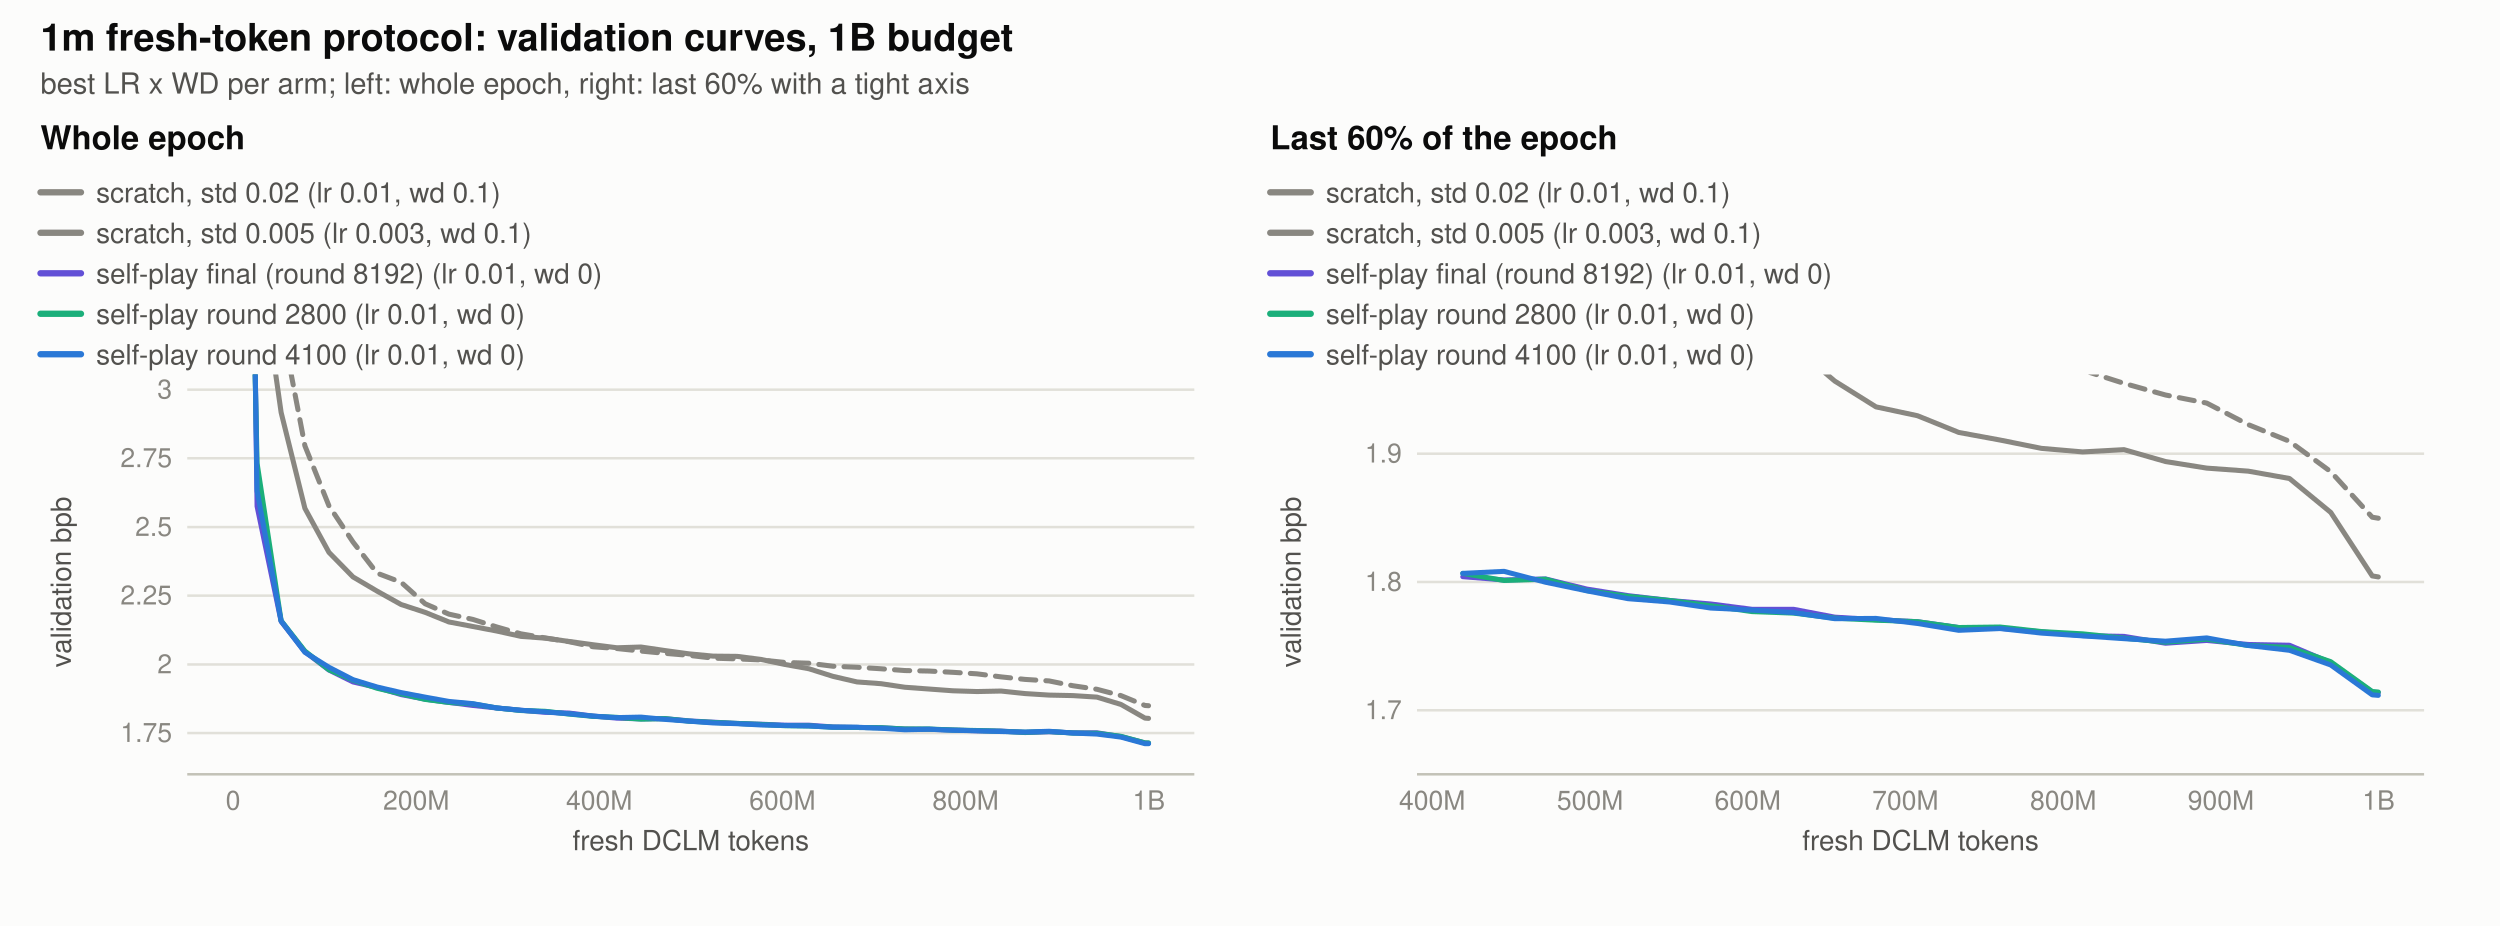
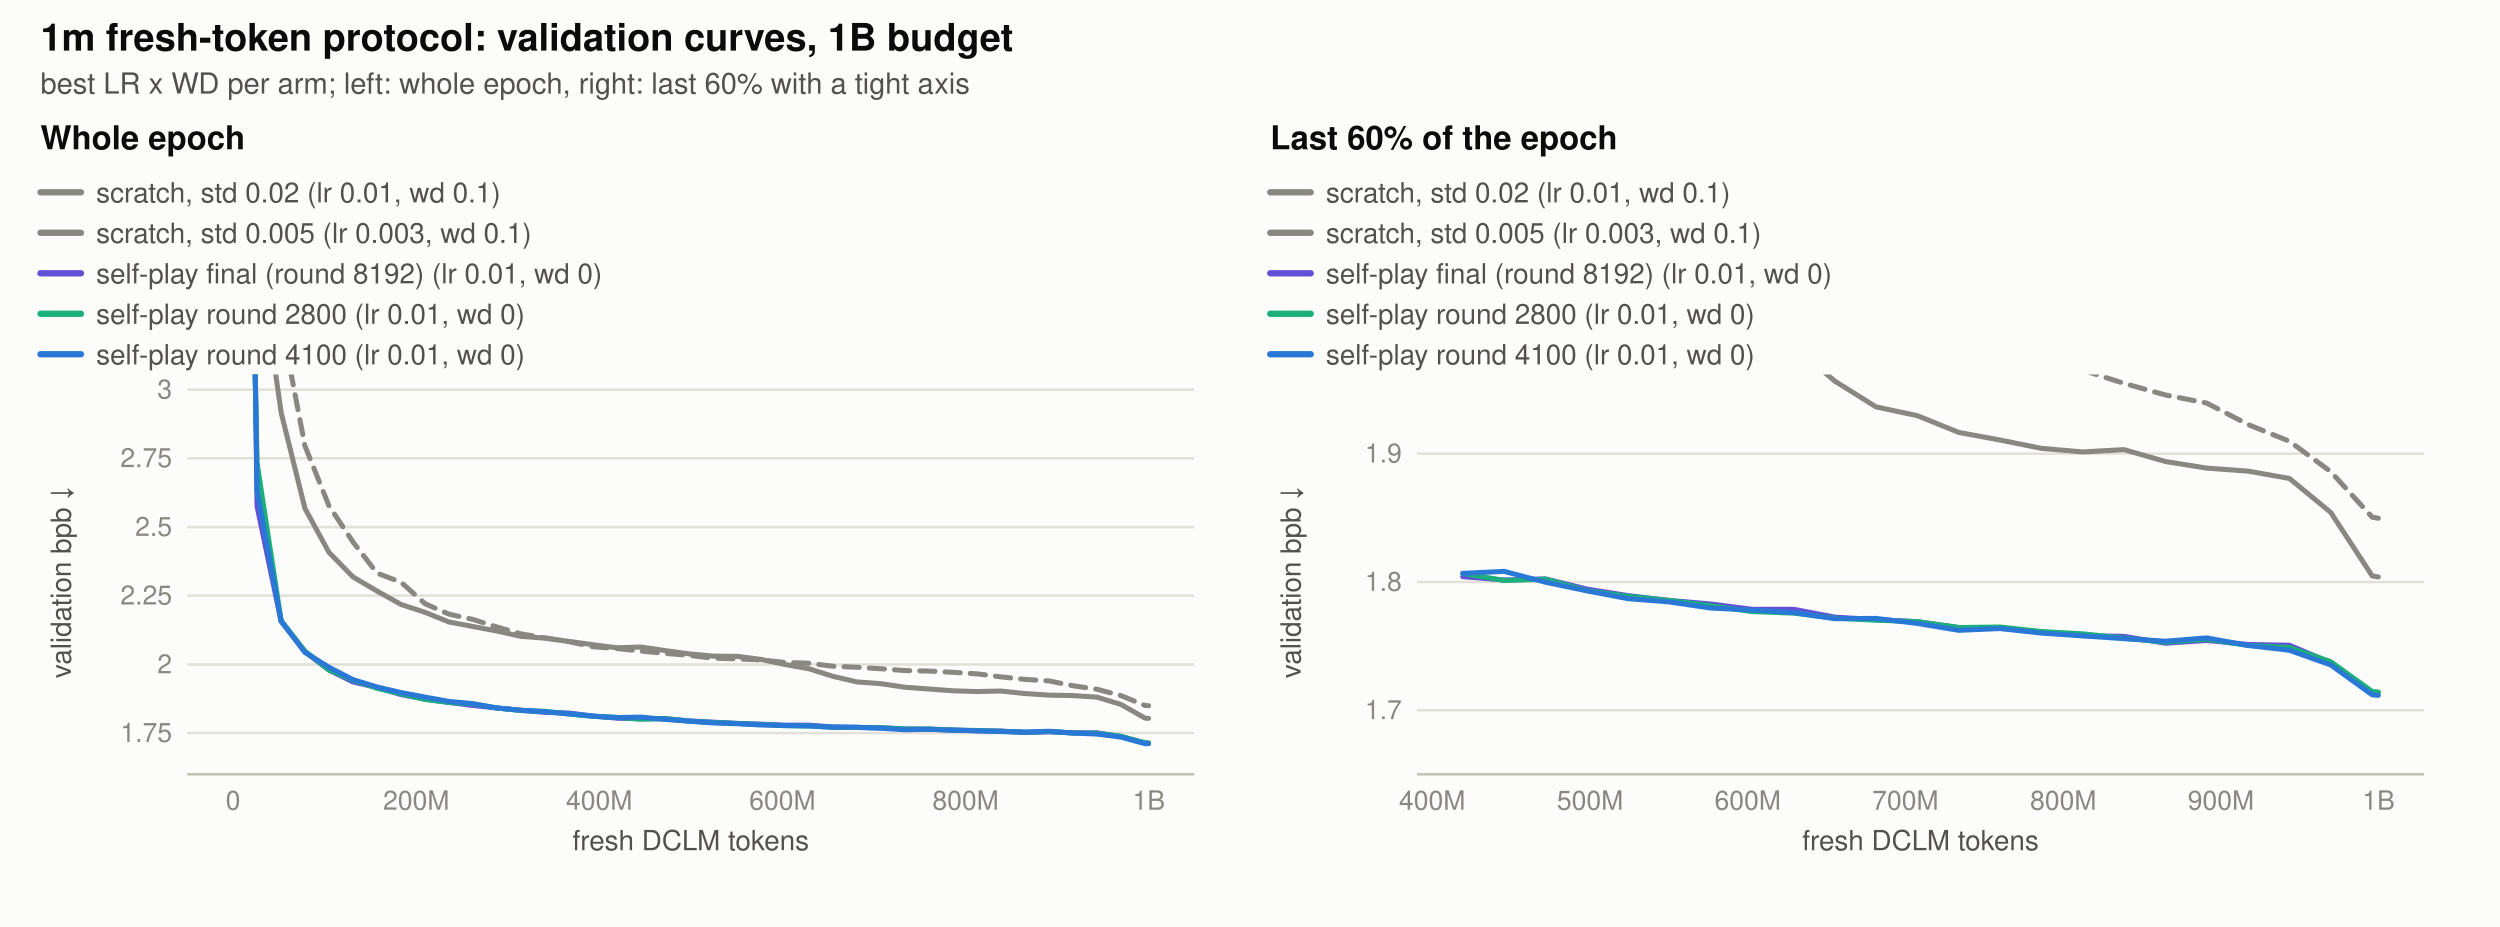
<svg xmlns="http://www.w3.org/2000/svg" width="988" height="366" viewBox="0 0 988 366" font-family="system-ui, -apple-system, 'Segoe UI', Helvetica, Arial, sans-serif">
  <rect width="988" height="366" fill="#fcfcfb" />
  <text x="16" y="20" font-size="15" font-weight="600" fill="#0b0b0b">1m fresh-token protocol: validation curves, 1B budget</text>
  <text x="16" y="37" font-size="11.5" fill="#52514e">best LR x WD per arm; left: whole epoch, right: last 60% with a tight axis</text>
  <text x="16.0" y="59.0" font-size="13" font-weight="600" fill="#0b0b0b">Whole epoch</text>
  <line x1="16.0" y1="76.0" x2="32.0" y2="76.0" stroke="#898781" stroke-width="2.5" stroke-linecap="round" />
  <text x="38.0" y="80.0" font-size="11" fill="#52514e">scratch, std 0.02 (lr 0.01, wd 0.1)</text>
  <line x1="16.0" y1="92.0" x2="32.0" y2="92.0" stroke="#898781" stroke-width="2.5" stroke-linecap="round" />
  <text x="38.0" y="96.0" font-size="11" fill="#52514e">scratch, std 0.005 (lr 0.003, wd 0.1)</text>
  <line x1="16.0" y1="108.0" x2="32.0" y2="108.0" stroke="#6250d6" stroke-width="2.5" stroke-linecap="round" />
  <text x="38.0" y="112.0" font-size="11" fill="#52514e">self-play final (round 8192) (lr 0.01, wd 0)</text>
  <line x1="16.0" y1="124.0" x2="32.0" y2="124.0" stroke="#1baf7a" stroke-width="2.5" stroke-linecap="round" />
  <text x="38.0" y="128.0" font-size="11" fill="#52514e">self-play round 2800 (lr 0.01, wd 0)</text>
  <line x1="16.0" y1="140.0" x2="32.0" y2="140.0" stroke="#2a78d6" stroke-width="2.5" stroke-linecap="round" />
  <text x="38.0" y="144.0" font-size="11" fill="#52514e">self-play round 4100 (lr 0.01, wd 0)</text>
  <line x1="74.0" y1="289.7" x2="472.0" y2="289.7" stroke="#e1e0d9" stroke-width="1" />
  <text x="68.0" y="293.2" font-size="10.5" fill="#898781" text-anchor="end">1.75</text>
  <line x1="74.0" y1="262.6" x2="472.0" y2="262.6" stroke="#e1e0d9" stroke-width="1" />
  <text x="68.0" y="266.1" font-size="10.5" fill="#898781" text-anchor="end">2</text>
  <line x1="74.0" y1="235.4" x2="472.0" y2="235.4" stroke="#e1e0d9" stroke-width="1" />
  <text x="68.0" y="238.9" font-size="10.5" fill="#898781" text-anchor="end">2.25</text>
  <line x1="74.0" y1="208.3" x2="472.0" y2="208.3" stroke="#e1e0d9" stroke-width="1" />
  <text x="68.0" y="211.8" font-size="10.5" fill="#898781" text-anchor="end">2.5</text>
  <line x1="74.0" y1="181.1" x2="472.0" y2="181.1" stroke="#e1e0d9" stroke-width="1" />
  <text x="68.0" y="184.6" font-size="10.5" fill="#898781" text-anchor="end">2.75</text>
  <line x1="74.0" y1="154.0" x2="472.0" y2="154.0" stroke="#e1e0d9" stroke-width="1" />
  <text x="68.0" y="157.5" font-size="10.5" fill="#898781" text-anchor="end">3</text>
  <text x="92.1" y="320.0" font-size="10.5" fill="#898781" text-anchor="middle">0</text>
  <text x="164.5" y="320.0" font-size="10.5" fill="#898781" text-anchor="middle">200M</text>
  <text x="236.8" y="320.0" font-size="10.5" fill="#898781" text-anchor="middle">400M</text>
  <text x="309.2" y="320.0" font-size="10.5" fill="#898781" text-anchor="middle">600M</text>
  <text x="381.6" y="320.0" font-size="10.5" fill="#898781" text-anchor="middle">800M</text>
  <text x="454.0" y="320.0" font-size="10.5" fill="#898781" text-anchor="middle">1B</text>
  <line x1="74.0" y1="306.0" x2="472.0" y2="306.0" stroke="#c3c2b7" stroke-width="1" />
  <text x="273.0" y="336.0" font-size="11" fill="#52514e" text-anchor="middle">fresh DCLM tokens</text>
-   <text transform="translate(28.0,230.0) rotate(-90)" font-size="11" fill="#52514e" text-anchor="middle">validation bpb</text>
+   <text transform="translate(28.0,230.0) rotate(-90)" font-size="11" fill="#52514e" text-anchor="middle">validation bpb ↓</text>
  <clipPath id="c11407468">
    <rect x="68.0" y="148.0" width="410.0" height="164.0" />
  </clipPath>
  <g clip-path="url(#c11407468)">
    <path d="M92.1,-396.5 L101.6,96.2 L111.1,163.0 L120.5,200.9 L130.0,218.3 L139.5,228.0 L149.0,233.6 L158.5,238.9 L168.0,242.0 L177.4,245.8 L186.9,247.6 L196.4,249.4 L205.9,251.5 L215.4,252.2 L224.9,253.5 L234.4,254.8 L243.8,256.0 L253.3,255.7 L262.8,257.1 L272.3,258.4 L281.8,259.3 L291.3,259.4 L300.7,260.6 L310.2,262.6 L319.7,264.3 L329.2,267.3 L338.7,269.5 L348.2,270.2 L357.6,271.6 L367.1,272.3 L376.6,273.0 L386.1,273.3 L395.6,273.1 L405.1,274.1 L414.6,274.7 L424.0,274.9 L433.5,275.5 L443.0,278.4 L452.5,283.8 L453.9,283.9" fill="none" stroke="#898781" stroke-width="2.0" stroke-opacity="1.0" stroke-linejoin="round" stroke-linecap="round" />
    <path d="M92.1,-392.6 L101.6,68.0 L111.1,127.2 L120.5,176.2 L130.0,199.9 L139.5,214.2 L149.0,226.5 L158.5,230.1 L168.0,238.6 L177.4,242.7 L186.9,244.8 L196.4,247.8 L205.9,250.5 L215.4,252.1 L224.9,253.6 L234.4,255.6 L243.8,256.3 L253.3,257.3 L262.8,258.2 L272.3,259.0 L281.8,260.1 L291.3,260.4 L300.7,260.8 L310.2,261.8 L319.7,262.1 L329.2,263.3 L338.7,263.7 L348.2,264.3 L357.6,265.0 L367.1,265.2 L376.6,265.7 L386.1,266.3 L395.6,267.5 L405.1,268.5 L414.6,269.1 L424.0,271.0 L433.5,272.4 L443.0,274.9 L452.5,278.8 L453.9,278.9" fill="none" stroke="#898781" stroke-width="2.0" stroke-opacity="1.0" stroke-linejoin="round" stroke-linecap="round" stroke-dasharray="6 4" />
    <path d="M92.1,-501.2 L101.6,200.1 L111.1,245.6 L120.5,257.6 L130.0,264.8 L139.5,269.5 L149.0,271.7 L158.5,274.5 L168.0,276.3 L177.4,277.6 L186.9,278.8 L196.4,279.8 L205.9,280.7 L215.4,281.5 L224.9,281.8 L234.4,283.0 L243.8,283.8 L253.3,284.1 L262.8,284.0 L272.3,284.9 L281.8,285.4 L291.3,285.9 L300.7,286.2 L310.2,286.6 L319.7,286.6 L329.2,287.3 L338.7,287.5 L348.2,287.6 L357.6,288.1 L367.1,288.2 L376.6,288.5 L386.1,288.8 L395.6,288.9 L405.1,289.5 L414.6,289.2 L424.0,289.6 L433.5,289.6 L443.0,291.1 L452.5,293.6 L453.9,293.7" fill="none" stroke="#6250d6" stroke-width="2.0" stroke-opacity="1.0" stroke-linejoin="round" stroke-linecap="round" />
    <path d="M92.1,-243.7 L101.6,183.1 L111.1,245.3 L120.5,257.3 L130.0,264.7 L139.5,268.8 L149.0,272.0 L158.5,274.2 L168.0,276.4 L177.4,277.6 L186.9,278.2 L196.4,279.8 L205.9,280.8 L215.4,281.1 L224.9,282.2 L234.4,283.1 L243.8,283.5 L253.3,284.2 L262.8,284.0 L272.3,285.0 L281.8,285.5 L291.3,285.9 L300.7,286.3 L310.2,286.8 L319.7,286.9 L329.2,287.4 L338.7,287.5 L348.2,287.6 L357.6,288.1 L367.1,288.1 L376.6,288.5 L386.1,288.7 L395.6,289.0 L405.1,289.4 L414.6,289.1 L424.0,289.7 L433.5,289.8 L443.0,291.0 L452.5,293.6 L453.9,293.6" fill="none" stroke="#1baf7a" stroke-width="2.0" stroke-opacity="1.0" stroke-linejoin="round" stroke-linecap="round" />
    <path d="M92.1,-426.0 L101.6,194.0 L111.1,245.4 L120.5,257.8 L130.0,263.7 L139.5,268.6 L149.0,271.5 L158.5,273.7 L168.0,275.5 L177.4,277.2 L186.9,278.1 L196.4,279.8 L205.9,280.7 L215.4,281.3 L224.9,282.1 L234.4,283.0 L243.8,283.6 L253.3,283.4 L262.8,284.3 L272.3,285.0 L281.8,285.7 L291.3,286.0 L300.7,286.5 L310.2,286.7 L319.7,286.9 L329.2,287.4 L338.7,287.4 L348.2,287.8 L357.6,288.4 L367.1,288.2 L376.6,288.6 L386.1,288.8 L395.6,289.1 L405.1,289.3 L414.6,289.0 L424.0,289.7 L433.5,290.1 L443.0,291.3 L452.5,293.9 L453.9,293.9" fill="none" stroke="#2a78d6" stroke-width="2.0" stroke-opacity="1.0" stroke-linejoin="round" stroke-linecap="round" />
  </g>
  <text x="502.0" y="59.0" font-size="13" font-weight="600" fill="#0b0b0b">Last 60% of the epoch</text>
  <line x1="502.0" y1="76.0" x2="518.0" y2="76.0" stroke="#898781" stroke-width="2.5" stroke-linecap="round" />
  <text x="524.0" y="80.0" font-size="11" fill="#52514e">scratch, std 0.02 (lr 0.01, wd 0.1)</text>
  <line x1="502.0" y1="92.0" x2="518.0" y2="92.0" stroke="#898781" stroke-width="2.5" stroke-linecap="round" />
  <text x="524.0" y="96.0" font-size="11" fill="#52514e">scratch, std 0.005 (lr 0.003, wd 0.1)</text>
  <line x1="502.0" y1="108.0" x2="518.0" y2="108.0" stroke="#6250d6" stroke-width="2.5" stroke-linecap="round" />
  <text x="524.0" y="112.0" font-size="11" fill="#52514e">self-play final (round 8192) (lr 0.01, wd 0)</text>
  <line x1="502.0" y1="124.0" x2="518.0" y2="124.0" stroke="#1baf7a" stroke-width="2.5" stroke-linecap="round" />
  <text x="524.0" y="128.0" font-size="11" fill="#52514e">self-play round 2800 (lr 0.01, wd 0)</text>
  <line x1="502.0" y1="140.0" x2="518.0" y2="140.0" stroke="#2a78d6" stroke-width="2.5" stroke-linecap="round" />
  <text x="524.0" y="144.0" font-size="11" fill="#52514e">self-play round 4100 (lr 0.01, wd 0)</text>
  <line x1="560.0" y1="280.7" x2="958.0" y2="280.7" stroke="#e1e0d9" stroke-width="1" />
  <text x="554.0" y="284.2" font-size="10.5" fill="#898781" text-anchor="end">1.7</text>
  <line x1="560.0" y1="230.0" x2="958.0" y2="230.0" stroke="#e1e0d9" stroke-width="1" />
  <text x="554.0" y="233.5" font-size="10.5" fill="#898781" text-anchor="end">1.8</text>
  <line x1="560.0" y1="179.3" x2="958.0" y2="179.3" stroke="#e1e0d9" stroke-width="1" />
  <text x="554.0" y="182.8" font-size="10.5" fill="#898781" text-anchor="end">1.9</text>
  <text x="566.0" y="320.0" font-size="10.5" fill="#898781" text-anchor="middle">400M</text>
  <text x="628.4" y="320.0" font-size="10.5" fill="#898781" text-anchor="middle">500M</text>
  <text x="690.7" y="320.0" font-size="10.5" fill="#898781" text-anchor="middle">600M</text>
  <text x="753.0" y="320.0" font-size="10.5" fill="#898781" text-anchor="middle">700M</text>
  <text x="815.4" y="320.0" font-size="10.5" fill="#898781" text-anchor="middle">800M</text>
  <text x="877.7" y="320.0" font-size="10.5" fill="#898781" text-anchor="middle">900M</text>
  <text x="940.0" y="320.0" font-size="10.5" fill="#898781" text-anchor="middle">1B</text>
  <line x1="560.0" y1="306.0" x2="958.0" y2="306.0" stroke="#c3c2b7" stroke-width="1" />
  <text x="759.0" y="336.0" font-size="11" fill="#52514e" text-anchor="middle">fresh DCLM tokens</text>
-   <text transform="translate(514.0,230.0) rotate(-90)" font-size="11" fill="#52514e" text-anchor="middle">validation bpb</text>
+   <text transform="translate(514.0,230.0) rotate(-90)" font-size="11" fill="#52514e" text-anchor="middle">validation bpb ↓</text>
  <clipPath id="c86485336">
    <rect x="554.0" y="148.0" width="410.0" height="164.0" />
  </clipPath>
  <g clip-path="url(#c86485336)">
    <path d="M578.1,97.9 L594.4,96.6 L610.8,103.0 L627.1,109.3 L643.4,113.5 L659.8,113.7 L676.1,119.4 L692.4,128.8 L708.8,136.8 L725.1,150.6 L741.4,160.8 L757.8,164.3 L774.1,170.9 L790.4,173.9 L806.8,177.2 L823.1,178.6 L839.4,177.7 L855.8,182.4 L872.1,185.0 L888.5,186.2 L904.8,189.1 L921.1,202.5 L937.5,227.6 L939.9,228.0" fill="none" stroke="#898781" stroke-width="2.0" stroke-opacity="1.0" stroke-linejoin="round" stroke-linecap="round" />
    <path d="M578.1,99.4 L594.4,104.2 L610.8,108.2 L627.1,112.1 L643.4,117.3 L659.8,118.4 L676.1,120.5 L692.4,125.1 L708.8,126.6 L725.1,131.9 L741.4,133.9 L757.8,136.9 L774.1,139.8 L790.4,140.7 L806.8,143.4 L823.1,146.3 L839.4,151.5 L855.8,156.1 L872.1,159.3 L888.5,167.8 L904.8,174.4 L921.1,186.4 L937.5,204.4 L939.9,204.8" fill="none" stroke="#898781" stroke-width="2.0" stroke-opacity="1.0" stroke-linejoin="round" stroke-linecap="round" stroke-dasharray="6 4" />
    <path d="M578.1,227.9 L594.4,229.2 L610.8,228.8 L627.1,232.8 L643.4,235.4 L659.8,237.3 L676.1,238.7 L692.4,240.8 L708.8,240.8 L725.1,243.9 L741.4,244.9 L757.8,245.7 L774.1,248.0 L790.4,248.3 L806.8,249.7 L823.1,251.2 L839.4,251.5 L855.8,254.2 L872.1,253.1 L888.5,254.7 L904.8,255.0 L921.1,261.9 L937.5,273.5 L939.9,273.7" fill="none" stroke="#6250d6" stroke-width="2.0" stroke-opacity="1.0" stroke-linejoin="round" stroke-linecap="round" />
    <path d="M578.1,226.6 L594.4,229.4 L610.8,228.9 L627.1,233.4 L643.4,235.7 L659.8,237.3 L676.1,239.4 L692.4,241.7 L708.8,242.3 L725.1,244.3 L741.4,245.1 L757.8,245.7 L774.1,248.0 L790.4,247.8 L806.8,249.6 L823.1,250.5 L839.4,252.2 L855.8,253.8 L872.1,252.6 L888.5,255.1 L904.8,255.9 L921.1,261.5 L937.5,273.3 L939.9,273.5" fill="none" stroke="#1baf7a" stroke-width="2.0" stroke-opacity="1.0" stroke-linejoin="round" stroke-linecap="round" />
    <path d="M578.1,226.6 L594.4,225.8 L610.8,230.1 L627.1,233.5 L643.4,236.6 L659.8,237.9 L676.1,240.3 L692.4,241.1 L708.8,242.1 L725.1,244.5 L741.4,244.4 L757.8,246.4 L774.1,249.1 L790.4,248.4 L806.8,250.2 L823.1,251.3 L839.4,252.4 L855.8,253.4 L872.1,252.1 L888.5,255.1 L904.8,257.0 L921.1,262.8 L937.5,274.6 L939.9,274.8" fill="none" stroke="#2a78d6" stroke-width="2.0" stroke-opacity="1.0" stroke-linejoin="round" stroke-linecap="round" />
  </g>
</svg>
